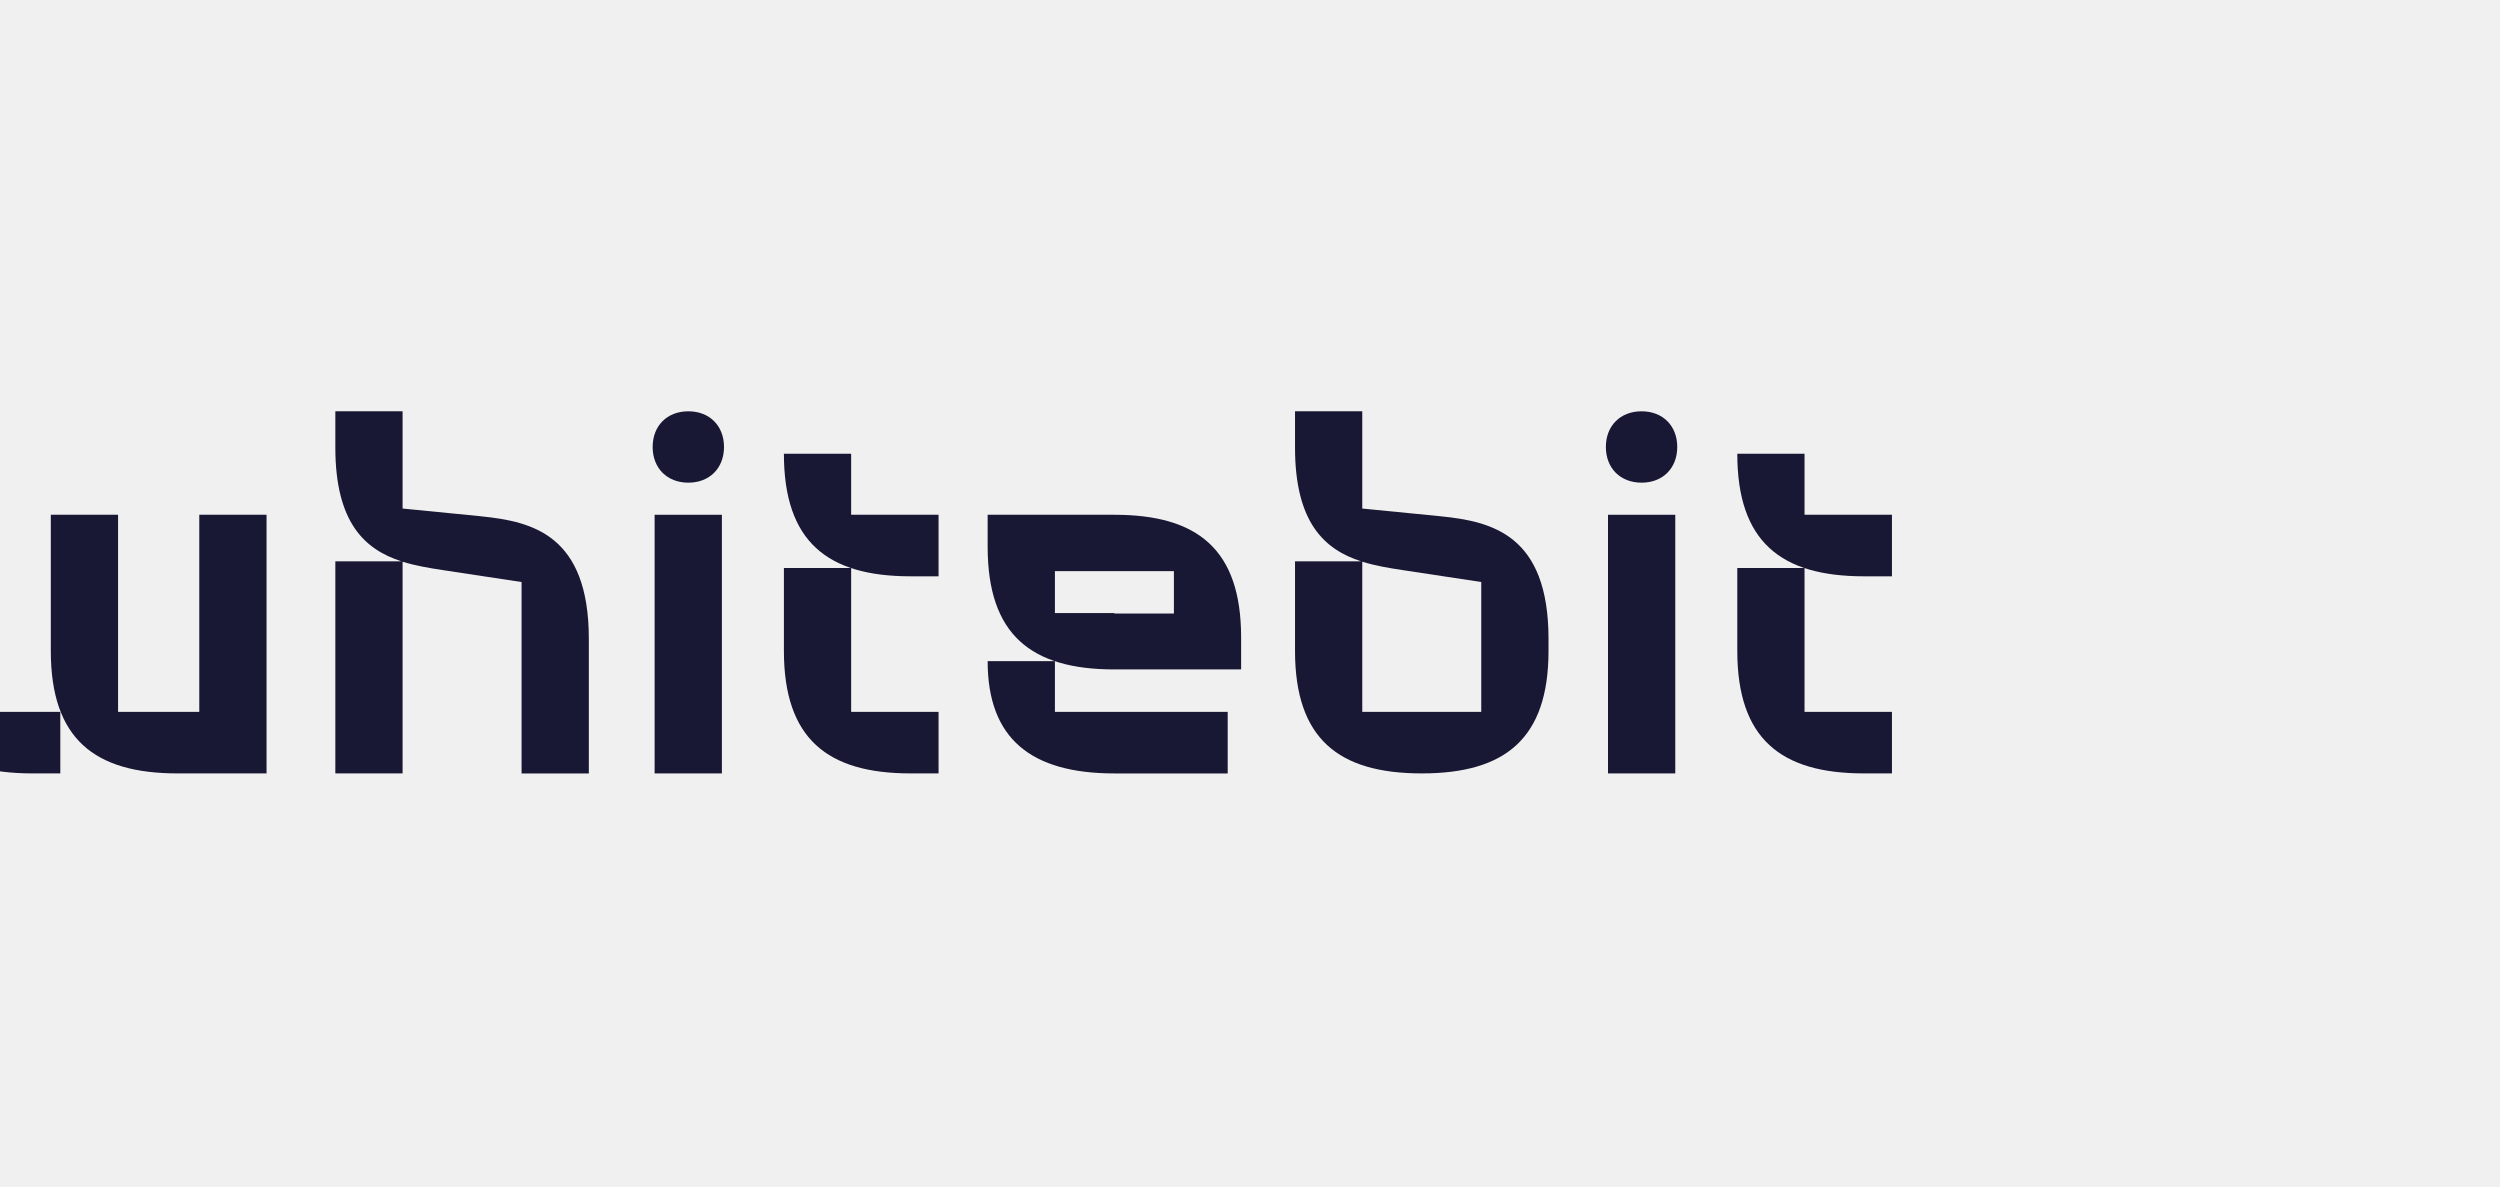
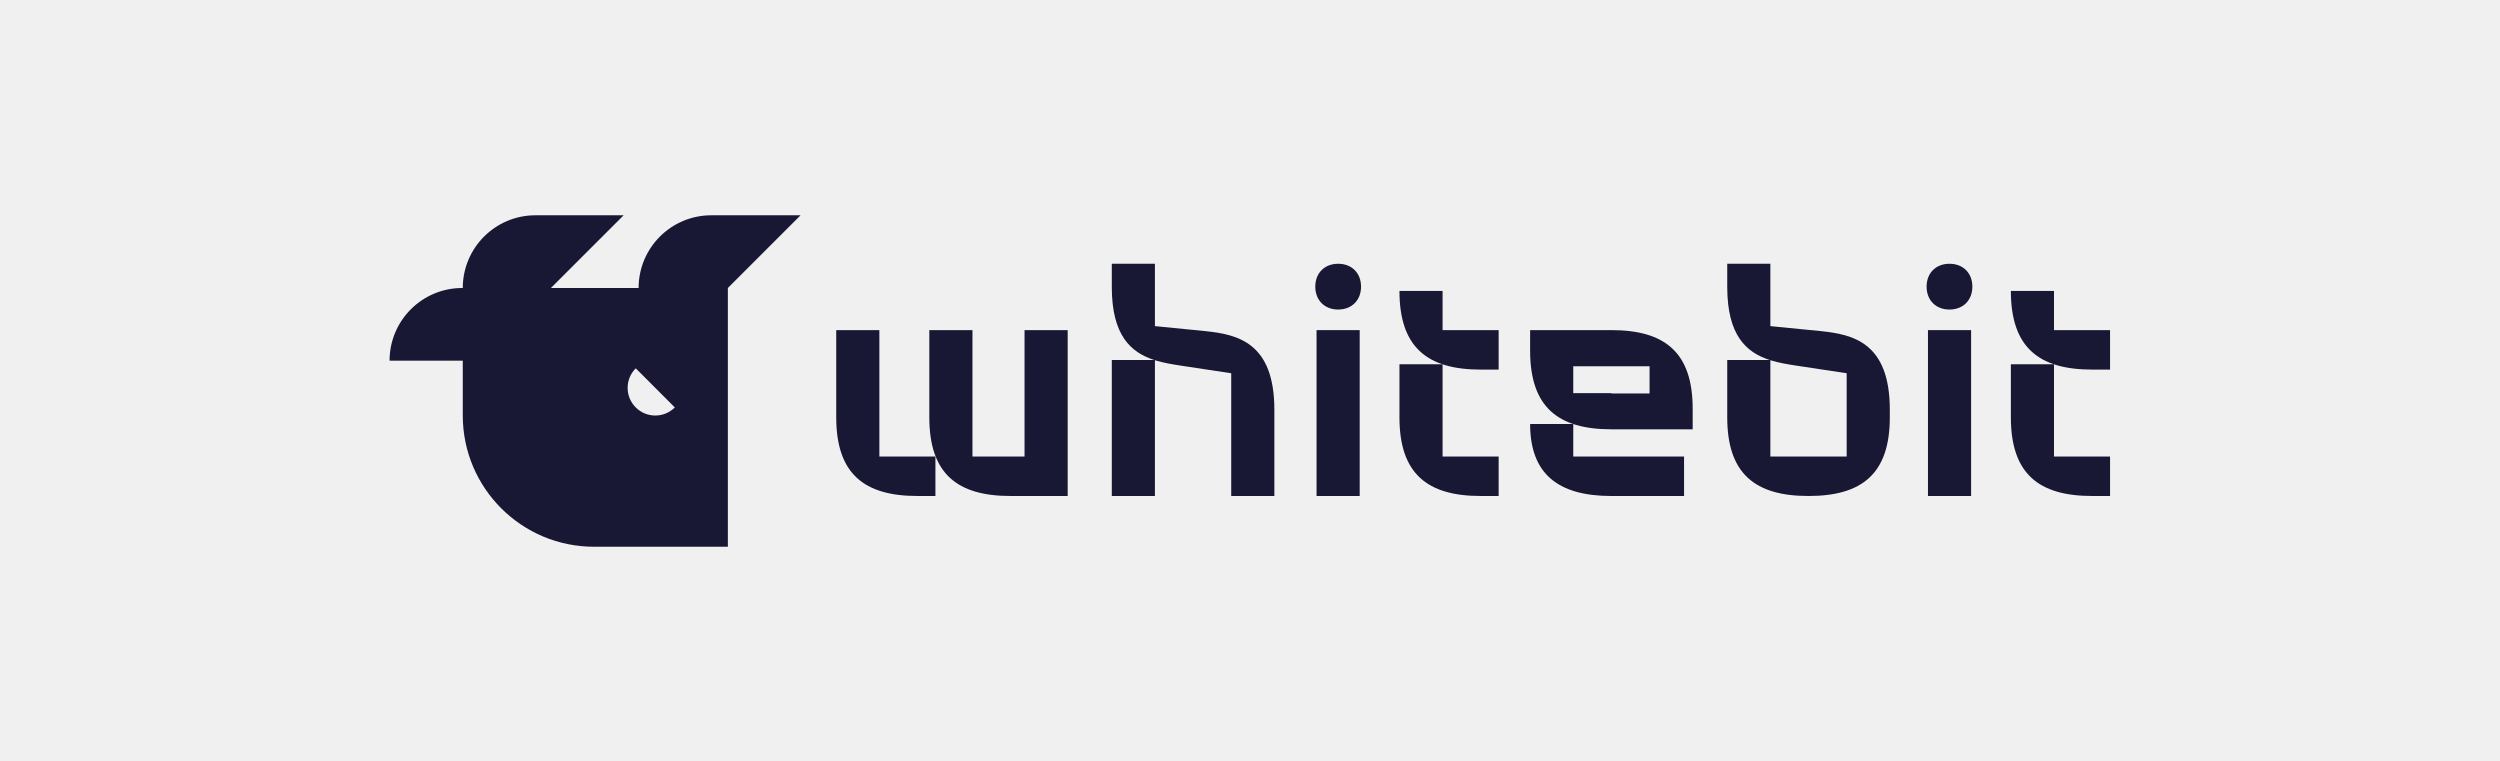
- <svg xmlns="http://www.w3.org/2000/svg" width="118" height="56" viewBox="0 0 118 56" fill="none">
-   <g clip-path="url(#clip0_10458_61563)">
-     <g clip-path="url(#clip1_10458_61563)">
-       <path d="M68.011 24.369L64.299 24.003V19.413H61.125V21.122C61.125 24.701 62.54 25.942 64.244 26.494H61.125V30.719C61.125 34.87 63.176 36.505 67.108 36.505C71.04 36.505 73.09 34.87 73.09 30.719V30.157C73.09 25.249 70.428 24.614 68.011 24.37M69.915 30.719V33.6H64.299V26.512C64.916 26.705 65.568 26.813 66.204 26.909L69.915 27.471V30.719Z" fill="#181834" />
-       <path d="M77.482 19.413C76.48 19.413 75.797 20.096 75.797 21.097C75.797 22.098 76.48 22.782 77.482 22.782C78.484 22.782 79.166 22.099 79.166 21.097C79.166 20.096 78.483 19.413 77.482 19.413Z" fill="#181834" />
-       <path d="M87.982 24.296H85.174V21.415H82C82 25.566 84.051 27.202 87.982 27.202H89.3V24.297H87.982V24.296Z" fill="#181834" />
-       <path d="M85.174 33.599V26.811H82V30.718C82 34.869 84.051 36.505 87.982 36.505H89.3V33.599H85.174Z" fill="#181834" />
-       <path d="M79.073 24.297H75.898V36.505H79.073V24.297Z" fill="#181834" />
-       <path d="M32.489 19.413C31.488 19.413 30.805 20.096 30.805 21.097C30.805 22.098 31.488 22.782 32.489 22.782C33.49 22.782 34.173 22.099 34.173 21.097C34.173 20.096 33.49 19.413 32.489 19.413Z" fill="#181834" />
-       <path d="M52.599 24.297H46.617V25.81C46.617 29.961 48.668 31.597 52.599 31.597H58.581V30.084C58.581 25.933 56.53 24.297 52.599 24.297ZM49.792 28.936V26.958H55.408V28.96H52.599V28.936H49.792Z" fill="#181834" />
-       <path d="M40.174 24.296V21.415H37C37 25.566 39.051 27.202 42.982 27.202H44.3V24.297H40.174L40.174 24.296Z" fill="#181834" />
-       <path d="M40.174 33.599V26.811H37V30.718C37 34.869 39.051 36.505 42.982 36.505H44.3V33.599H40.174H40.174Z" fill="#181834" />
-       <path d="M34.073 24.297H30.898V36.505H34.073V24.297Z" fill="#181834" />
-       <path d="M22.714 24.369L19.002 24.003V19.413H15.828V21.122C15.828 24.701 17.243 25.942 18.947 26.494H15.828V36.505H19.002V26.513C19.619 26.706 20.271 26.813 20.907 26.91L24.618 27.472V36.506H27.793V30.158C27.793 25.25 25.132 24.615 22.714 24.371" fill="#181834" />
-       <path d="M9.406 33.6H5.573V24.297H2.398V30.718C2.398 34.869 4.45 36.505 8.38 36.505H12.581V24.297H9.406V33.6Z" fill="#181834" />
-       <path d="M-1.279 33.6V24.297H-4.453V30.718C-4.453 34.869 -2.402 36.505 1.529 36.505H2.847V33.6H-1.279Z" fill="#181834" />
-       <path d="M49.792 33.6V31.207H46.617C46.617 34.87 48.668 36.506 52.599 36.506H57.947V33.6H49.792V33.6Z" fill="#181834" />
+ <svg xmlns="http://www.w3.org/2000/svg" width="184" height="56" viewBox="0 0 184 56" fill="none">
+   <g clip-path="url(#clip0_10442_59189)">
+     <g clip-path="url(#clip1_10442_59189)">
+       <path d="M134.011 24.369L130.299 24.003V19.413H127.125V21.122C127.125 24.701 128.54 25.942 130.244 26.494H127.125V30.719C127.125 34.87 129.176 36.505 133.108 36.505C137.04 36.505 139.09 34.87 139.09 30.719V30.157C139.09 25.249 136.428 24.614 134.011 24.37M135.915 30.719V33.6H130.299V26.512C130.916 26.705 131.568 26.813 132.204 26.909L135.915 27.471V30.719Z" fill="#181834" />
+       <path d="M143.482 19.413C142.48 19.413 141.797 20.096 141.797 21.097C141.797 22.098 142.48 22.782 143.482 22.782C144.483 22.782 145.166 22.099 145.166 21.097C145.166 20.096 144.483 19.413 143.482 19.413Z" fill="#181834" />
+       <path d="M153.982 24.296H151.174V21.415H148C148 25.566 150.051 27.202 153.982 27.202H155.3V24.297H153.982V24.296Z" fill="#181834" />
+       <path d="M151.174 33.599V26.811H148V30.718C148 34.869 150.051 36.505 153.982 36.505H155.3V33.599H151.174Z" fill="#181834" />
+       <path d="M145.073 24.297H141.898V36.505H145.073V24.297Z" fill="#181834" />
+       <path d="M98.489 19.413C97.488 19.413 96.805 20.096 96.805 21.097C96.805 22.098 97.488 22.782 98.489 22.782C99.49 22.782 100.173 22.099 100.173 21.097C100.173 20.096 99.49 19.413 98.489 19.413Z" fill="#181834" />
+       <path d="M118.599 24.297H112.617V25.81C112.617 29.961 114.668 31.597 118.599 31.597H124.581V30.084C124.581 25.933 122.53 24.297 118.599 24.297ZM115.792 28.936V26.958H121.408V28.96H118.599V28.936H115.792Z" fill="#181834" />
+       <path d="M106.174 24.296V21.415H103C103 25.566 105.051 27.202 108.982 27.202H110.3V24.297H106.174L106.174 24.296Z" fill="#181834" />
+       <path d="M106.174 33.599V26.811H103V30.718C103 34.869 105.051 36.505 108.982 36.505H110.3V33.599H106.174H106.174Z" fill="#181834" />
+       <path d="M100.073 24.297H96.898V36.505H100.073V24.297Z" fill="#181834" />
+       <path d="M88.714 24.369L85.002 24.003V19.413H81.828V21.122C81.828 24.701 83.243 25.942 84.947 26.494H81.828V36.505H85.002V26.513C85.619 26.706 86.271 26.813 86.907 26.91L90.618 27.472V36.506H93.793V30.158C93.793 25.25 91.132 24.615 88.714 24.371" fill="#181834" />
+       <path d="M75.406 33.6H71.573V24.297H68.398V30.718C68.398 34.869 70.45 36.505 74.38 36.505H78.581V24.297H75.406V33.6Z" fill="#181834" />
+       <path d="M64.721 33.6V24.297H61.547V30.718C61.547 34.869 63.598 36.505 67.529 36.505H68.847V33.6H64.721Z" fill="#181834" />
+       <path d="M115.792 33.6V31.207H112.617C112.617 34.87 114.668 36.506 118.599 36.506H123.947V33.6H115.792V33.6Z" fill="#181834" />
+       <path d="M53.571 21.195L58.922 15.844L52.35 15.845C49.396 15.845 47.002 18.241 47.002 21.195H40.549L45.901 15.844L39.408 15.845C36.454 15.845 34.06 18.241 34.06 21.195V21.197H34.02C31.066 21.197 28.672 23.592 28.672 26.547H34.06V30.579C34.06 35.922 38.397 40.251 43.74 40.24H53.571V21.195M46.79 29.987C45.995 29.192 45.995 27.904 46.79 27.109L49.667 29.987C48.873 30.782 47.584 30.782 46.79 29.987Z" fill="#181834" />
    </g>
  </g>
  <defs>
-     <clipPath id="clip0_10458_61563">
-       <rect width="128" height="26" fill="white" transform="translate(-38 15)" />
+     <clipPath id="clip0_10442_59189">
+       <rect width="128" height="26" fill="white" transform="translate(28 15)" />
    </clipPath>
-     <clipPath id="clip1_10458_61563">
-       <rect width="126.667" height="24.416" fill="white" transform="translate(-37.3281 15.8438)" />
+     <clipPath id="clip1_10442_59189">
+       <rect width="126.667" height="24.416" fill="white" transform="translate(28.6719 15.8438)" />
    </clipPath>
  </defs>
</svg>
